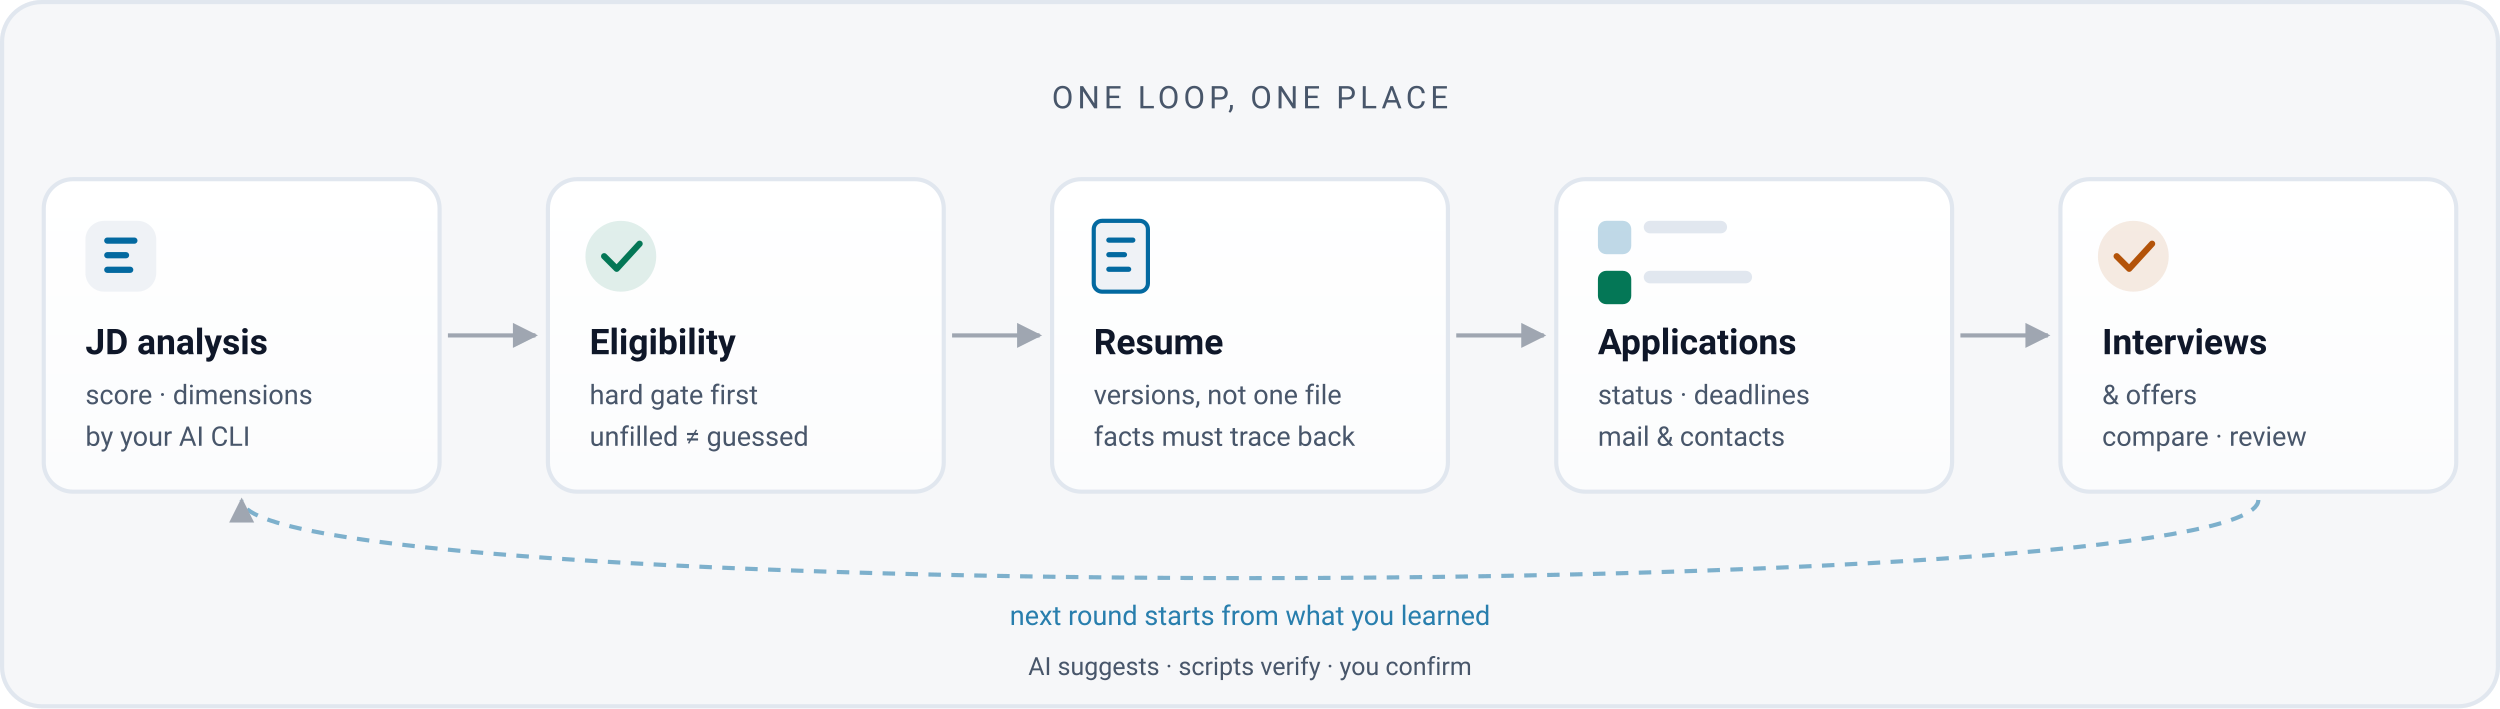
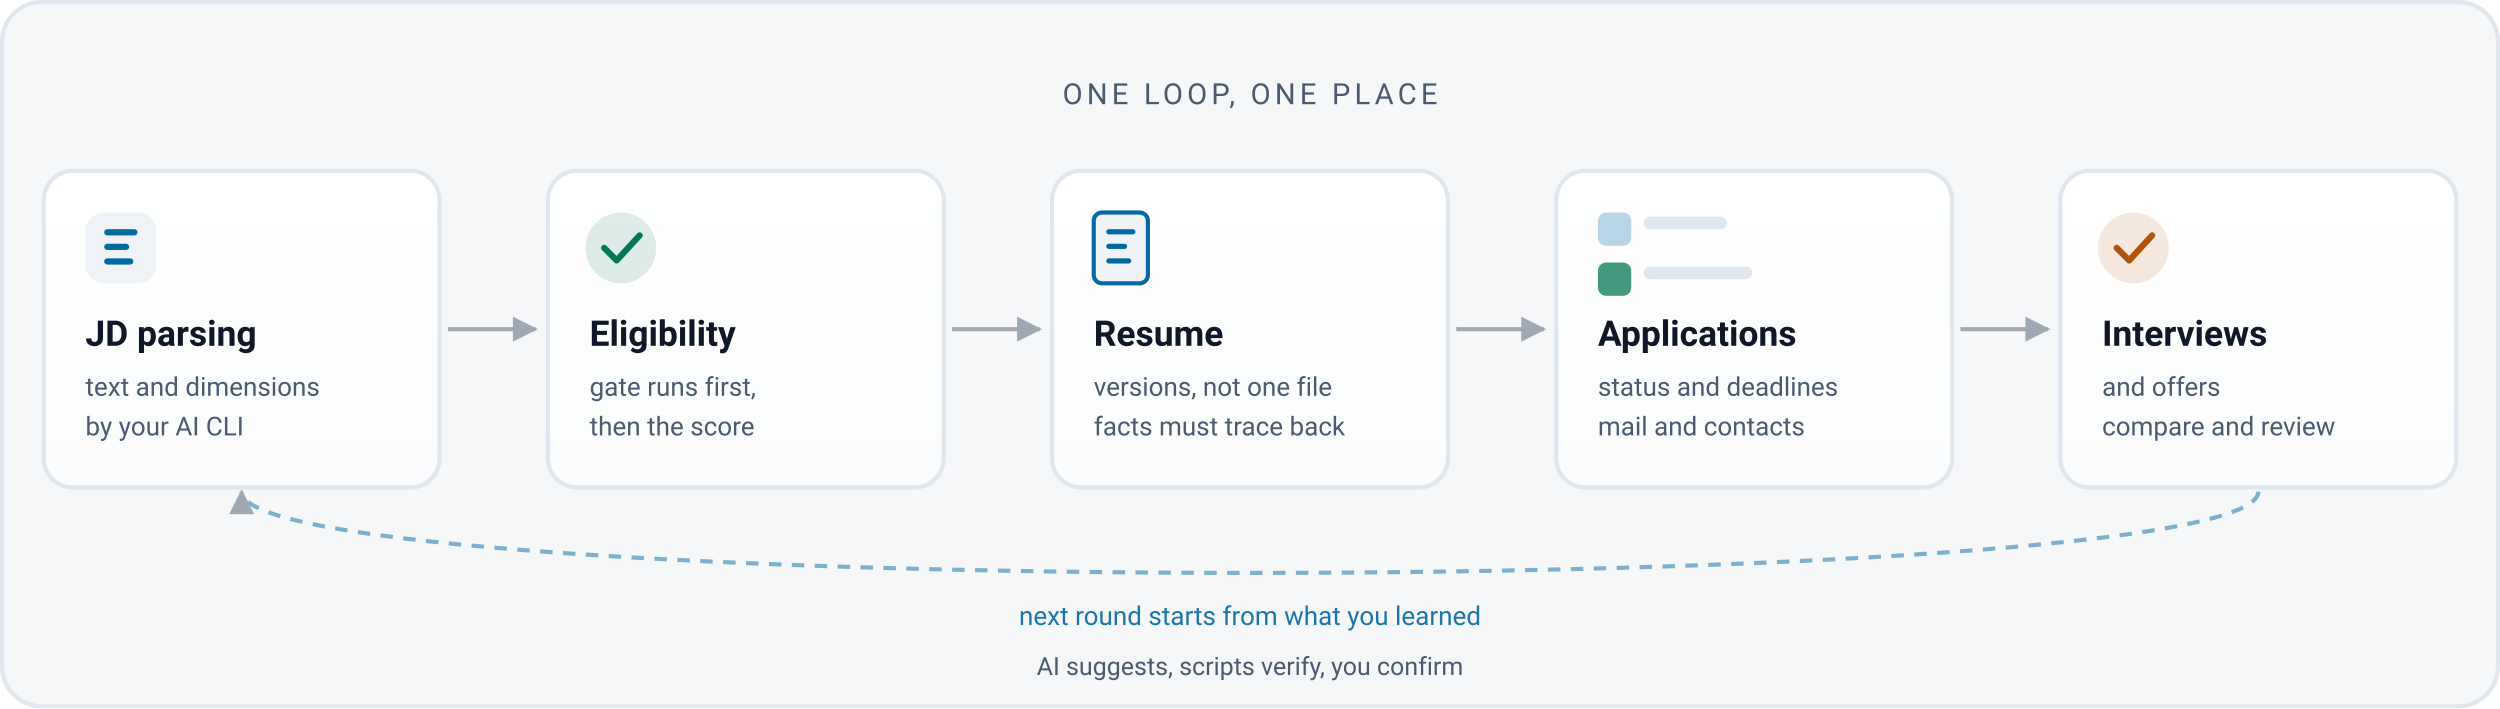
- <svg xmlns="http://www.w3.org/2000/svg" viewBox="0 0 1200 340" width="1200" height="340" role="img" aria-label="Job Workbench loop: JD analysis, eligibility check, resume versions, application tracking, interviews and offers — AI suggests, scripts verify, you confirm">
+ <svg xmlns="http://www.w3.org/2000/svg" viewBox="0 0 1200 340" width="1200" height="340" role="img" aria-label="Job Workbench loop: JD parsing, eligibility gate before scoring, resume versions, application tracking, interviews and offers — AI suggests, scripts verify, you confirm">
  <defs>
-     <linearGradient id="shadow" x1="0" y1="0" x2="0" y2="1">
+     <linearGradient id="card" x1="0" y1="0" x2="0" y2="1">
      <stop offset="0" stop-color="#ffffff" />
      <stop offset="1" stop-color="#fbfcfd" />
    </linearGradient>
    <marker id="flow" viewBox="0 0 10 10" refX="9" refY="5" markerWidth="6" markerHeight="6" orient="auto">
-       <path d="M0,0 L10,5 L0,10 z" fill="#48566a" />
+       <path d="M0,0 L10,5 L0,10 z" fill="#4a5a70" />
    </marker>
  </defs>
  <rect width="1200" height="340" rx="20" fill="#f6f7f9" />
  <rect x="1" y="1" width="1198" height="338" rx="19" fill="none" stroke="#e1e7ef" stroke-width="2" />
-   <text x="600" y="52" text-anchor="middle" font-family="ui-sans-serif, -apple-system, Segoe UI, Roboto, sans-serif" font-size="15" fill="#48566a" letter-spacing="2">ONE LOOP, ONE PLACE</text>
+   <text x="600" y="50" text-anchor="middle" font-family="ui-sans-serif, -apple-system, Segoe UI, Roboto, sans-serif" font-size="14" fill="#4a5a70" letter-spacing="2">ONE LOOP, ONE PLACE</text>
  <g font-family="ui-sans-serif, -apple-system, Segoe UI, Roboto, sans-serif">
    <g>
-       <rect x="21" y="86" width="190" height="150" rx="14" fill="url(#shadow)" stroke="#e1e7ef" stroke-width="2" />
-       <rect x="41" y="106" width="34" height="34" rx="9" fill="#eff2f6" />
-       <rect x="50" y="114" width="16" height="3" rx="1.5" fill="#0369a0" />
-       <rect x="50" y="121" width="12" height="3" rx="1.5" fill="#0369a0" />
-       <rect x="50" y="128" width="14" height="3" rx="1.5" fill="#0369a0" />
-       <text x="41" y="170" font-size="17" font-weight="600" fill="#0f1729">JD analysis</text>
-       <text x="41" y="194" font-size="13" fill="#48566a">score · dimensions</text>
-       <text x="41" y="214" font-size="13" fill="#48566a">by your AI CLI</text>
+       <rect x="21" y="82" width="190" height="152" rx="14" fill="url(#card)" stroke="#e1e7ef" stroke-width="2" />
+       <rect x="41" y="102" width="34" height="34" rx="9" fill="#eff2f6" />
+       <rect x="50" y="110" width="16" height="3" rx="1.5" fill="#0369a0" />
+       <rect x="50" y="117" width="12" height="3" rx="1.5" fill="#0369a0" />
+       <rect x="50" y="124" width="14" height="3" rx="1.5" fill="#0369a0" />
+       <text x="41" y="166" font-size="17" font-weight="600" fill="#0f1729">JD parsing</text>
+       <text x="41" y="190" font-size="12.5" fill="#4a5a70">text and dimensions</text>
+       <text x="41" y="209" font-size="12.5" fill="#4a5a70">by your AI CLI</text>
    </g>
-     <path d="M215,161 L257,161" stroke="#48566a" stroke-width="2" marker-end="url(#flow)" opacity="0.5" />
+     <path d="M215,158 L257,158" stroke="#4a5a70" stroke-width="2" marker-end="url(#flow)" opacity="0.5" />
    <g>
-       <rect x="263" y="86" width="190" height="150" rx="14" fill="url(#shadow)" stroke="#e1e7ef" stroke-width="2" />
-       <circle cx="58" cy="0" r="0" fill="none" />
-       <circle cx="58" cy="106" r="0" fill="none" />
-       <circle cx="298" cy="123" r="17" fill="#047756" opacity="0.12" />
-       <path d="M290,123 L296,129 L307,117" stroke="#047756" stroke-width="3" fill="none" stroke-linecap="round" stroke-linejoin="round" />
-       <text x="283" y="170" font-size="17" font-weight="600" fill="#0f1729">Eligibility</text>
-       <text x="283" y="194" font-size="13" fill="#48566a">hard gate first</text>
-       <text x="283" y="214" font-size="13" fill="#48566a">unfilled ≠ guessed</text>
+       <rect x="263" y="82" width="190" height="152" rx="14" fill="url(#card)" stroke="#e1e7ef" stroke-width="2" />
+       <circle cx="298" cy="119" r="17" fill="#047756" opacity="0.13" />
+       <path d="M290,119 L296,125 L307,113" stroke="#047756" stroke-width="3" fill="none" stroke-linecap="round" stroke-linejoin="round" />
+       <text x="283" y="166" font-size="17" font-weight="600" fill="#0f1729">Eligibility</text>
+       <text x="283" y="190" font-size="12.5" fill="#4a5a70">gate runs first,</text>
+       <text x="283" y="209" font-size="12.5" fill="#4a5a70">then the score</text>
    </g>
-     <path d="M457,161 L499,161" stroke="#48566a" stroke-width="2" marker-end="url(#flow)" opacity="0.5" />
+     <path d="M457,158 L499,158" stroke="#4a5a70" stroke-width="2" marker-end="url(#flow)" opacity="0.5" />
    <g>
-       <rect x="505" y="86" width="190" height="150" rx="14" fill="url(#shadow)" stroke="#e1e7ef" stroke-width="2" />
-       <rect x="525" y="106" width="26" height="34" rx="4" fill="#eff2f6" stroke="#0369a0" stroke-width="2" />
-       <rect x="531" y="114" width="14" height="2.5" rx="1.25" fill="#0369a0" />
-       <rect x="531" y="121" width="10" height="2.5" rx="1.25" fill="#0369a0" />
-       <rect x="531" y="128" width="12" height="2.5" rx="1.25" fill="#0369a0" />
-       <text x="525" y="170" font-size="17" font-weight="600" fill="#0f1729">Resume</text>
-       <text x="525" y="194" font-size="13" fill="#48566a">versions, not one file</text>
-       <text x="525" y="214" font-size="13" fill="#48566a">facts must trace back</text>
+       <rect x="505" y="82" width="190" height="152" rx="14" fill="url(#card)" stroke="#e1e7ef" stroke-width="2" />
+       <rect x="525" y="102" width="26" height="34" rx="4" fill="#eff2f6" stroke="#0369a0" stroke-width="2" />
+       <rect x="531" y="110" width="14" height="2.5" rx="1.25" fill="#0369a0" />
+       <rect x="531" y="117" width="10" height="2.5" rx="1.25" fill="#0369a0" />
+       <rect x="531" y="124" width="12" height="2.5" rx="1.25" fill="#0369a0" />
+       <text x="525" y="166" font-size="17" font-weight="600" fill="#0f1729">Resume</text>
+       <text x="525" y="190" font-size="12.5" fill="#4a5a70">versions, not one file</text>
+       <text x="525" y="209" font-size="12.5" fill="#4a5a70">facts must trace back</text>
    </g>
-     <path d="M699,161 L741,161" stroke="#48566a" stroke-width="2" marker-end="url(#flow)" opacity="0.5" />
+     <path d="M699,158 L741,158" stroke="#4a5a70" stroke-width="2" marker-end="url(#flow)" opacity="0.5" />
    <g>
-       <rect x="747" y="86" width="190" height="150" rx="14" fill="url(#shadow)" stroke="#e1e7ef" stroke-width="2" />
-       <rect x="767" y="106" width="16" height="16" rx="4" fill="#0369a0" opacity="0.25" />
-       <rect x="789" y="106" width="40" height="6" rx="3" fill="#e1e7ef" />
-       <rect x="767" y="130" width="16" height="16" rx="4" fill="#047756" />
-       <rect x="789" y="130" width="52" height="6" rx="3" fill="#e1e7ef" />
-       <text x="767" y="170" font-size="17" font-weight="600" fill="#0f1729">Applications</text>
-       <text x="767" y="194" font-size="13" fill="#48566a">status · deadlines</text>
-       <text x="767" y="214" font-size="13" fill="#48566a">mail &amp; contacts</text>
+       <rect x="747" y="82" width="190" height="152" rx="14" fill="url(#card)" stroke="#e1e7ef" stroke-width="2" />
+       <rect x="767" y="102" width="16" height="16" rx="4" fill="#0369a0" opacity="0.28" />
+       <rect x="789" y="104" width="40" height="6" rx="3" fill="#e1e7ef" />
+       <rect x="767" y="126" width="16" height="16" rx="4" fill="#047756" opacity="0.75" />
+       <rect x="789" y="128" width="52" height="6" rx="3" fill="#e1e7ef" />
+       <text x="767" y="166" font-size="17" font-weight="600" fill="#0f1729">Applications</text>
+       <text x="767" y="190" font-size="12.5" fill="#4a5a70">status and deadlines</text>
+       <text x="767" y="209" font-size="12.5" fill="#4a5a70">mail and contacts</text>
    </g>
-     <path d="M941,161 L983,161" stroke="#48566a" stroke-width="2" marker-end="url(#flow)" opacity="0.5" />
+     <path d="M941,158 L983,158" stroke="#4a5a70" stroke-width="2" marker-end="url(#flow)" opacity="0.5" />
    <g>
-       <rect x="989" y="86" width="190" height="150" rx="14" fill="url(#shadow)" stroke="#e1e7ef" stroke-width="2" />
-       <circle cx="1024" cy="123" r="17" fill="#b35309" opacity="0.12" />
-       <path d="M1016,123 L1022,129 L1033,117" stroke="#b35309" stroke-width="3" fill="none" stroke-linecap="round" stroke-linejoin="round" />
-       <text x="1009" y="170" font-size="17" font-weight="600" fill="#0f1729">Interviews</text>
-       <text x="1009" y="194" font-size="13" fill="#48566a">&amp; offers</text>
-       <text x="1009" y="214" font-size="13" fill="#48566a">compare · review</text>
+       <rect x="989" y="82" width="190" height="152" rx="14" fill="url(#card)" stroke="#e1e7ef" stroke-width="2" />
+       <circle cx="1024" cy="119" r="17" fill="#b35309" opacity="0.13" />
+       <path d="M1016,119 L1022,125 L1033,113" stroke="#b35309" stroke-width="3" fill="none" stroke-linecap="round" stroke-linejoin="round" />
+       <text x="1009" y="166" font-size="17" font-weight="600" fill="#0f1729">Interviews</text>
+       <text x="1009" y="190" font-size="12.5" fill="#4a5a70">and offers</text>
+       <text x="1009" y="209" font-size="12.5" fill="#4a5a70">compare and review</text>
    </g>
  </g>
-   <path d="M1084,240 C1084,290 116,290 116,240" stroke="#0369a0" stroke-width="2" fill="none" stroke-dasharray="6 5" opacity="0.5" marker-end="url(#flow)" />
-   <text x="600" y="300" text-anchor="middle" font-family="ui-sans-serif, -apple-system, Segoe UI, Roboto, sans-serif" font-size="13" fill="#0369a0" opacity="0.85">next round starts from what you learned</text>
-   <text x="600" y="324" text-anchor="middle" font-family="ui-sans-serif, -apple-system, Segoe UI, Roboto, sans-serif" font-size="12" fill="#48566a">AI suggests · scripts verify · you confirm</text>
+   <path d="M1084,236 C1084,288 116,288 116,236" stroke="#0369a0" stroke-width="2" fill="none" stroke-dasharray="6 5" opacity="0.5" marker-end="url(#flow)" />
+   <text x="600" y="300" text-anchor="middle" font-family="ui-sans-serif, -apple-system, Segoe UI, Roboto, sans-serif" font-size="12.5" fill="#0369a0" opacity="0.9">next round starts from what you learned</text>
+   <text x="600" y="324" text-anchor="middle" font-family="ui-sans-serif, -apple-system, Segoe UI, Roboto, sans-serif" font-size="12" fill="#4a5a70">AI suggests, scripts verify, you confirm</text>
</svg>
